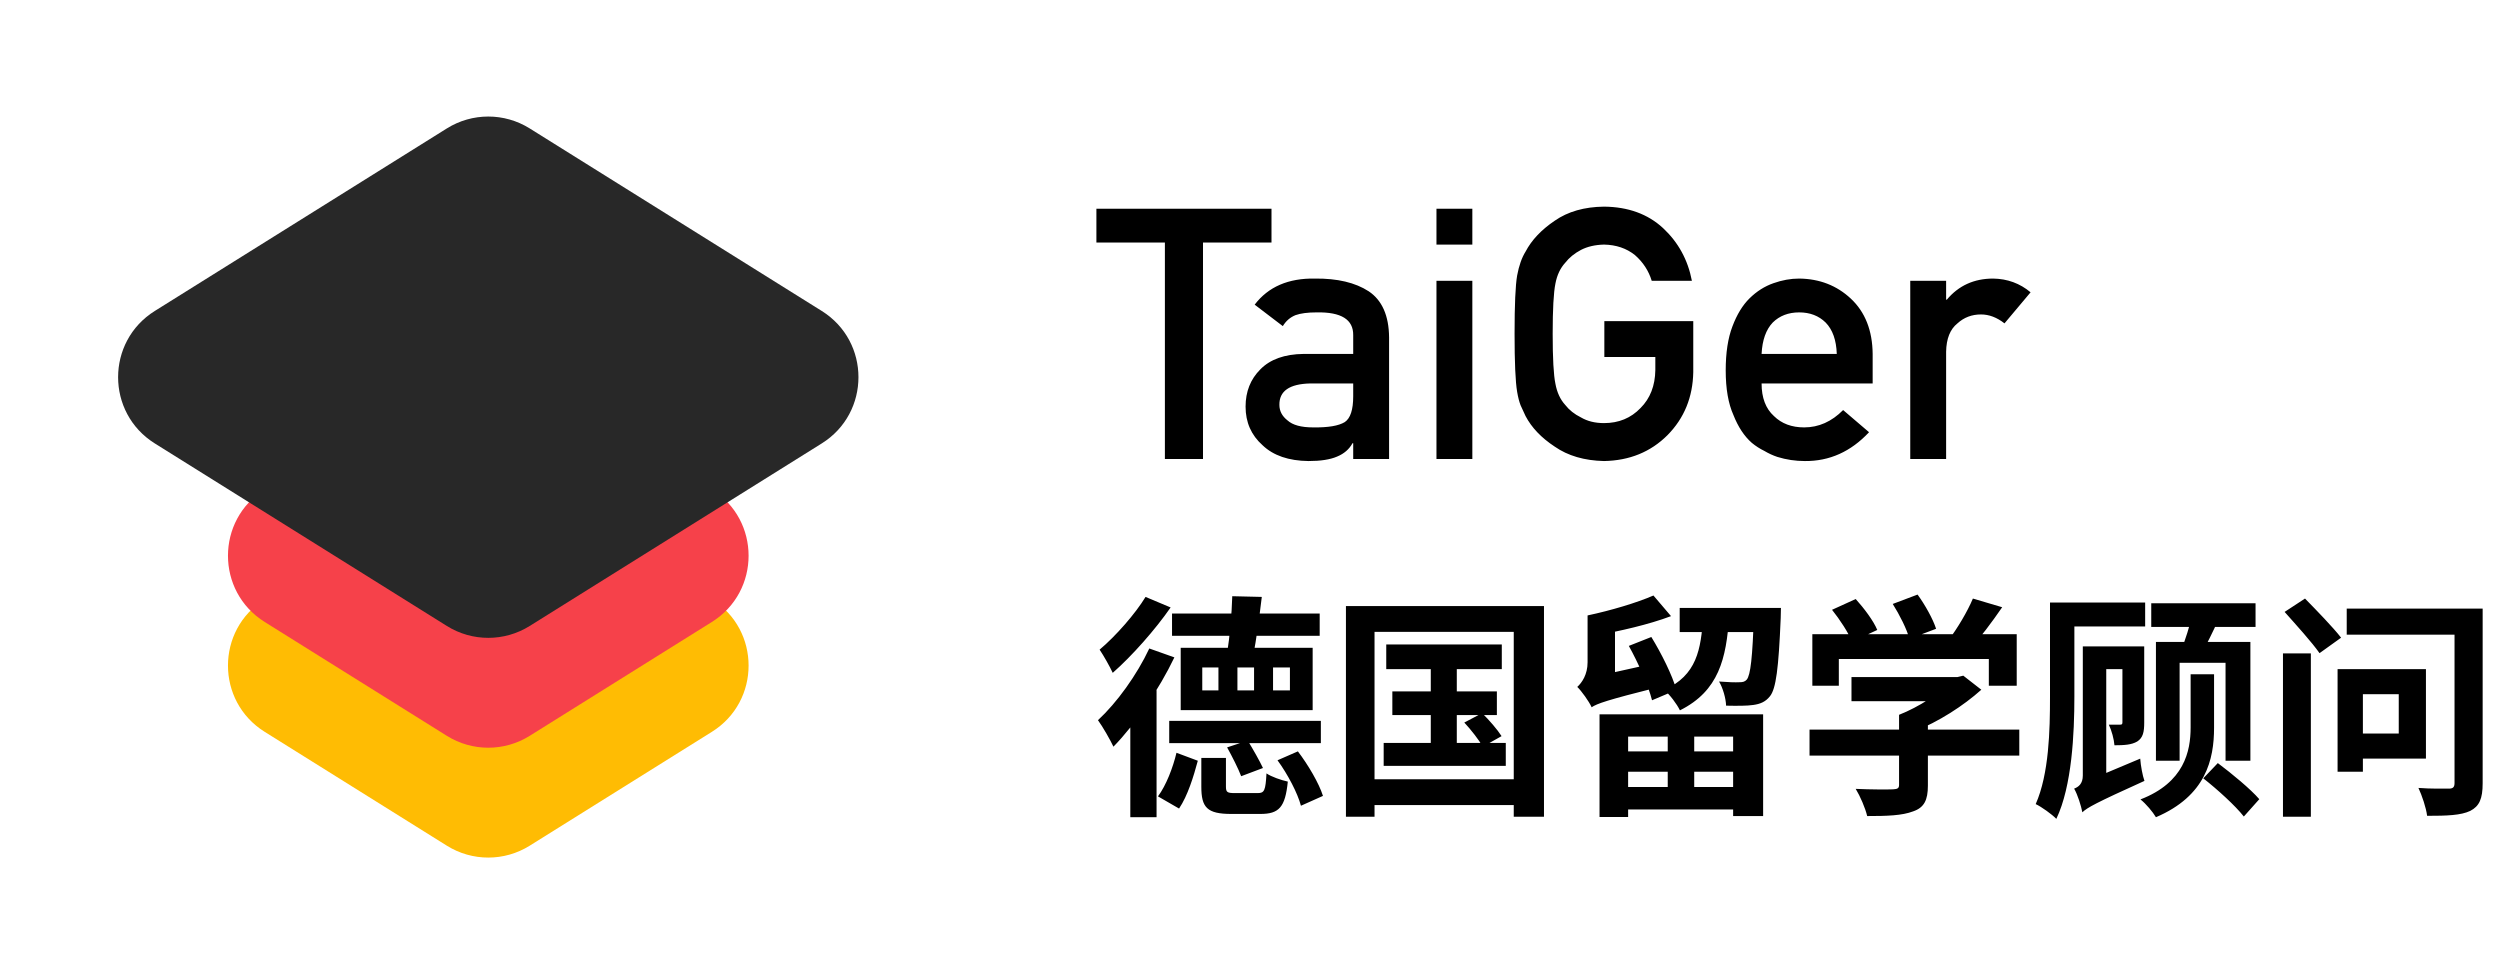
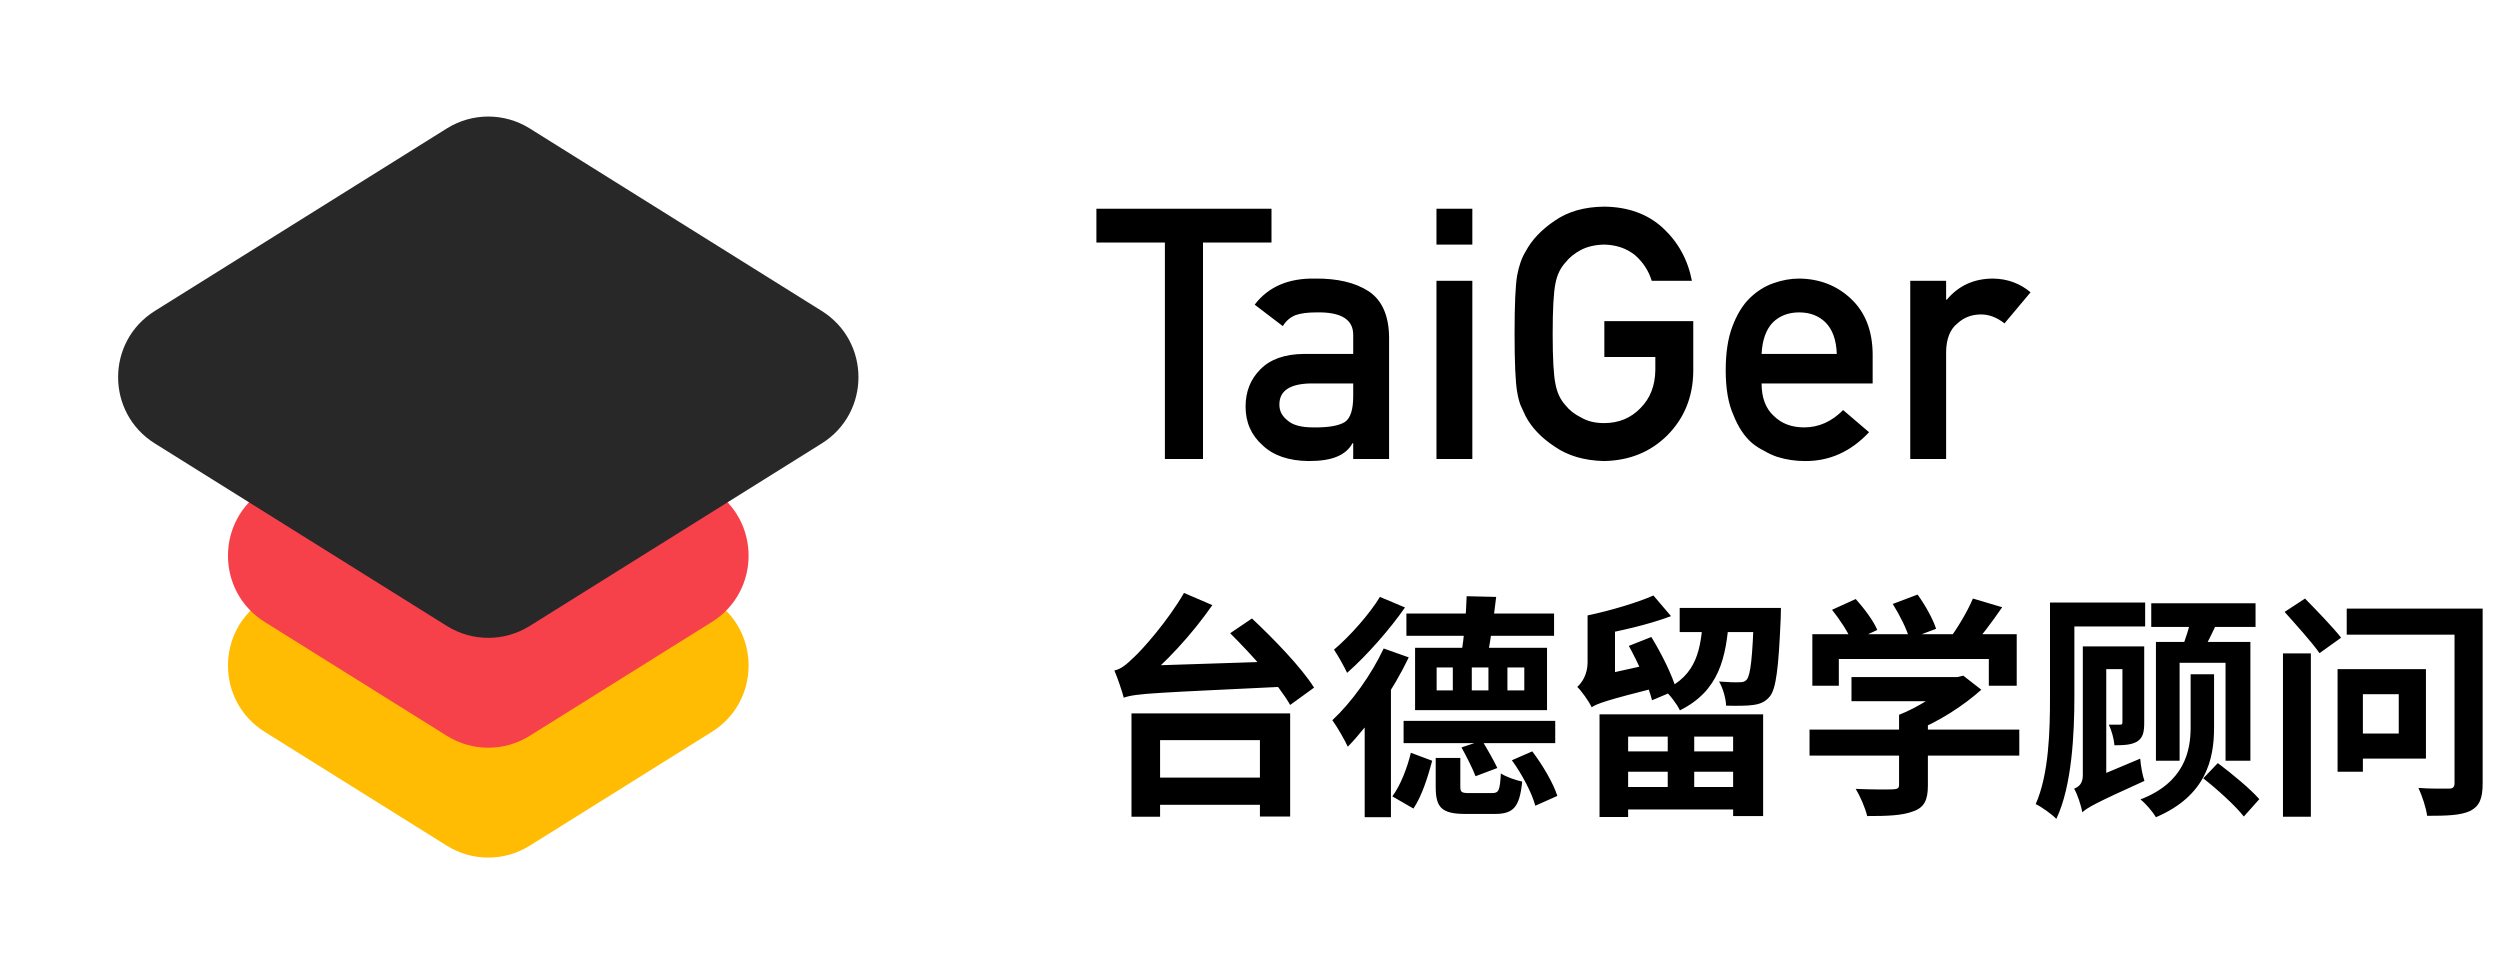
<svg xmlns="http://www.w3.org/2000/svg" width="512" height="200" viewBox="0 0 512 200" fill="none">
  <path d="M91.52 99.425C96.708 96.182 103.292 96.182 108.48 99.425L145.791 122.745C155.818 129.011 155.818 143.614 145.791 149.88L108.48 173.2C103.292 176.443 96.708 176.443 91.52 173.2L54.209 149.88C44.182 143.614 44.182 129.011 54.209 122.745L91.52 99.425Z" fill="#FFBC03" />
  <path d="M91.52 76.925C96.708 73.682 103.292 73.682 108.48 76.925L145.791 100.245C155.818 106.511 155.818 121.114 145.791 127.38L108.48 150.7C103.292 153.943 96.708 153.943 91.52 150.7L54.209 127.38C44.182 121.114 44.182 106.511 54.209 100.245L91.52 76.925Z" fill="#F6414A" />
  <path d="M91.52 26.3C96.708 23.057 103.292 23.057 108.48 26.3L168.291 63.682C178.318 69.949 178.318 84.551 168.291 90.818L108.48 128.2C103.292 131.443 96.708 131.443 91.52 128.2L31.709 90.818C21.682 84.551 21.682 69.949 31.709 63.682L91.52 26.3Z" fill="#282828" />
  <path d="M238.57 94V49.668H224.543V42.742H260.402V49.668H246.375V94H238.57ZM277.137 94V90.766H276.996C276.316 92.008 275.262 92.922 273.832 93.508C272.426 94.117 270.48 94.422 267.996 94.422C263.918 94.375 260.777 93.297 258.574 91.188C256.254 89.125 255.094 86.488 255.094 83.277C255.094 80.207 256.102 77.664 258.117 75.648C260.133 73.586 263.086 72.531 266.977 72.484H277.137V68.652C277.184 65.441 274.688 63.883 269.648 63.977C267.82 63.977 266.379 64.164 265.324 64.539C264.223 64.984 263.355 65.734 262.723 66.789L256.957 62.395C259.746 58.738 263.859 56.957 269.297 57.051C273.891 57.004 277.559 57.871 280.301 59.652C283.043 61.48 284.438 64.621 284.484 69.074V94H277.137ZM277.137 81.168V78.531H268.348C264.082 78.625 261.973 80.09 262.02 82.926C262.02 84.168 262.57 85.223 263.672 86.09C264.727 87.051 266.473 87.531 268.91 87.531C271.98 87.578 274.148 87.215 275.414 86.441C276.562 85.668 277.137 83.91 277.137 81.168ZM294.188 94V57.508H301.535V94H294.188ZM294.188 50.09V42.742H301.535V50.09H294.188ZM328.57 73.117V65.769H346.781V76.211C346.688 81.344 344.93 85.644 341.508 89.113C338.062 92.559 333.727 94.328 328.5 94.422C324.469 94.328 321.105 93.344 318.41 91.469C315.668 89.664 313.676 87.578 312.434 85.211C312.059 84.438 311.719 83.699 311.414 82.996C311.133 82.269 310.898 81.356 310.711 80.254C310.359 78.191 310.184 74.231 310.184 68.371C310.184 62.418 310.359 58.434 310.711 56.418C311.086 54.402 311.66 52.773 312.434 51.531C313.676 49.164 315.668 47.055 318.41 45.203C321.105 43.328 324.469 42.367 328.5 42.32C333.445 42.367 337.477 43.832 340.594 46.715C343.711 49.621 345.68 53.219 346.5 57.508H338.273C337.641 55.445 336.492 53.688 334.828 52.234C333.094 50.852 330.984 50.137 328.5 50.09C326.672 50.137 325.102 50.5 323.789 51.18C322.453 51.883 321.375 52.762 320.555 53.816C319.547 54.918 318.879 56.336 318.551 58.07C318.176 59.898 317.988 63.332 317.988 68.371C317.988 73.41 318.176 76.82 318.551 78.602C318.879 80.383 319.547 81.824 320.555 82.926C321.375 83.981 322.453 84.836 323.789 85.492C325.102 86.266 326.672 86.652 328.5 86.652C331.523 86.652 334.02 85.621 335.988 83.559C337.957 81.59 338.965 79 339.012 75.789V73.117H328.57ZM383.52 78.531H360.773C360.773 81.461 361.617 83.688 363.305 85.211C364.875 86.758 366.938 87.531 369.492 87.531C372.469 87.531 375.129 86.348 377.473 83.981L382.781 88.516C379.055 92.5 374.672 94.469 369.633 94.422C367.711 94.422 365.836 94.141 364.008 93.578C363.094 93.273 362.203 92.863 361.336 92.348C360.422 91.902 359.566 91.352 358.77 90.695C357.223 89.336 355.969 87.438 355.008 85C353.953 82.656 353.426 79.609 353.426 75.859C353.426 72.25 353.883 69.25 354.797 66.859C355.711 64.422 356.883 62.5 358.312 61.094C359.766 59.664 361.395 58.633 363.199 58C364.98 57.367 366.738 57.051 368.473 57.051C372.645 57.098 376.172 58.469 379.055 61.164C381.984 63.906 383.473 67.68 383.52 72.484V78.531ZM360.773 72.484H376.172C376.078 69.648 375.316 67.504 373.887 66.051C372.48 64.668 370.676 63.977 368.473 63.977C366.27 63.977 364.465 64.668 363.059 66.051C361.676 67.504 360.914 69.648 360.773 72.484ZM391.219 94V57.508H398.566V61.375H398.707C401.121 58.492 404.285 57.051 408.199 57.051C411.129 57.098 413.684 58.035 415.863 59.863L410.52 66.227C408.973 65.008 407.367 64.398 405.703 64.398C403.828 64.398 402.223 65.008 400.887 66.227C399.387 67.422 398.613 69.356 398.566 72.027V94H391.219Z" fill="black" />
-   <path d="M240.032 125.656H270.272V130.216H240.032V125.656ZM239.456 147.64H270.512V152.2H239.456V147.64ZM251.312 153.064L255.536 151.672C256.592 153.4 257.984 155.848 258.656 157.288L254.192 158.968C253.616 157.432 252.32 154.888 251.312 153.064ZM246.032 155.224H251.072V161.08C251.072 162.232 251.312 162.424 252.896 162.424C253.568 162.424 256.688 162.424 257.6 162.424C258.944 162.424 259.184 161.896 259.376 158.392C260.336 159.064 262.4 159.784 263.744 160.072C263.216 165.352 261.92 166.696 258.128 166.696C257.12 166.696 253.232 166.696 252.176 166.696C247.184 166.696 246.032 165.352 246.032 161.128V155.224ZM240.944 154.168L245.312 155.8C244.448 159.016 243.248 162.952 241.472 165.592L237.152 163.096C238.832 160.84 240.224 157.192 240.944 154.168ZM261.632 155.704L265.808 153.88C267.92 156.664 270.128 160.408 270.944 163L266.432 165.016C265.76 162.472 263.744 158.584 261.632 155.704ZM260.72 136.696V141.4H264.176V136.696H260.72ZM253.424 136.696V141.4H256.832V136.696H253.424ZM246.224 136.696V141.4H249.536V136.696H246.224ZM241.808 132.664H268.832V145.432H241.808V132.664ZM252.368 122.104L258.416 122.248C257.888 126.616 257.264 131.176 256.688 134.104L251.312 133.768C251.84 130.552 252.272 125.656 252.368 122.104ZM235.376 132.808L240.512 134.632C237.392 141.16 232.496 148.36 228.032 152.92C227.456 151.672 225.824 148.792 224.864 147.496C228.752 143.896 232.832 138.232 235.376 132.808ZM234.608 122.248L239.744 124.408C236.576 128.968 231.872 134.296 227.888 137.8C227.312 136.552 226.016 134.248 225.2 133.048C228.512 130.264 232.544 125.656 234.608 122.248ZM231.488 143.224L234.176 140.488L236.864 141.352V167.368H231.488V143.224ZM283.904 131.992H307.568V137.032H283.904V131.992ZM285.152 141.592H306.56V146.44H285.152V141.592ZM283.376 152.152H308.384V156.856H283.376V152.152ZM293.024 133.576H298.352V154.648H293.024V133.576ZM299.888 147.976L303.536 146.056C304.976 147.448 306.704 149.464 307.52 150.76L303.68 152.92C302.912 151.576 301.28 149.464 299.888 147.976ZM275.648 124.12H316.208V167.272H310.016V129.4H281.504V167.272H275.648V124.12ZM278.816 159.592H312.848V164.872H278.816V159.592ZM327.584 146.296H361.088V167.128H354.944V150.856H333.44V167.32H327.584V146.296ZM330.512 153.88H357.44V158.056H330.512V153.88ZM344 124.504H361.184V129.448H344V124.504ZM330.512 161.176H357.44V165.784H330.512V161.176ZM341.552 148.264H346.976V163.768H341.552V148.264ZM359.216 124.504H364.736C364.736 124.504 364.688 125.944 364.688 126.616C364.256 136.888 363.728 141.064 362.48 142.6C361.568 143.752 360.464 144.184 359.072 144.376C357.824 144.568 355.76 144.568 353.504 144.52C353.456 142.984 352.832 140.872 352.064 139.576C353.84 139.72 355.472 139.768 356.24 139.72C356.912 139.72 357.344 139.624 357.728 139.192C358.496 138.28 358.928 134.776 359.216 125.368V124.504ZM338.624 121.96L342.224 126.184C337.664 127.912 331.712 129.256 326.672 130.168C326.432 129.016 325.712 127.144 325.136 126.04C329.888 125.032 335.216 123.448 338.624 121.96ZM348.8 126.232H354.128C353.552 134.872 352.016 141.496 344.048 145.48C343.424 144.184 341.984 142.264 340.832 141.304C347.504 138.28 348.368 133.048 348.8 126.232ZM333.584 132.28L338.192 130.456C340.256 133.816 342.512 138.328 343.328 141.304L338.336 143.416C337.616 140.488 335.552 135.832 333.584 132.28ZM325.952 144.856L325.472 140.104L327.68 138.328L338.48 135.928C338.768 137.416 339.248 139.528 339.632 140.728C328.976 143.416 327.104 144.088 325.952 144.856ZM325.952 144.808C325.424 143.656 323.888 141.496 323.024 140.68C323.984 139.816 325.136 138.136 325.136 135.64V126.04H330.752V138.712C330.752 138.712 325.952 142.744 325.952 144.808ZM379.184 138.664H401.312V143.608H379.184V138.664ZM370.592 149.416H413.552V154.744H370.592V149.416ZM388.928 146.392H394.832V160.888C394.832 163.864 394.064 165.4 391.808 166.168C389.552 167.032 386.48 167.128 382.4 167.128C382.016 165.496 380.96 163.048 380.048 161.56C383.12 161.704 386.72 161.704 387.68 161.656C388.64 161.608 388.928 161.416 388.928 160.744V146.392ZM399.44 138.664H400.88L402.08 138.376L405.776 141.256C402.128 144.52 397.04 147.832 391.904 149.848C391.184 148.84 389.744 147.256 388.928 146.392C392.96 144.808 397.472 141.88 399.44 139.672V138.664ZM371.168 129.88H413.024V140.44H407.312V134.968H376.592V140.44H371.168V129.88ZM404.048 122.584L410.048 124.36C407.936 127.432 405.488 130.696 403.568 132.76L399.056 131.08C400.832 128.776 402.944 125.224 404.048 122.584ZM375.2 124.888L380.048 122.68C381.776 124.6 383.696 127.144 384.464 129.016L379.28 131.416C378.608 129.64 376.784 126.856 375.2 124.888ZM387.632 123.688L392.72 121.768C394.256 123.88 395.888 126.808 396.512 128.776L391.04 130.84C390.56 128.92 389.024 125.896 387.632 123.688ZM422.192 123.4H439.328V128.296H422.192V123.4ZM419.84 123.4H424.832V142.696C424.832 150.136 424.352 160.984 421.136 167.704C420.272 166.792 418.064 165.208 416.912 164.68C419.648 158.488 419.84 149.512 419.84 142.744V123.4ZM434.672 132.376H439.136V147.976C439.136 149.896 438.896 151.096 437.696 151.864C436.544 152.536 435.056 152.632 433.04 152.632C432.944 151.384 432.464 149.608 431.888 148.408C432.944 148.408 433.856 148.408 434.192 148.408C434.576 148.408 434.672 148.312 434.672 147.928V132.376ZM429.296 132.376H437.312V137.032H429.296V132.376ZM426.464 166.36L425.744 161.656L427.472 159.928L438.32 155.368C438.416 156.808 438.8 158.872 439.184 159.928C429.2 164.44 427.472 165.4 426.464 166.36ZM426.464 166.36C426.224 165.064 425.504 162.76 424.784 161.512C425.648 161.176 426.56 160.552 426.56 158.824V132.376H431.36V162.952C431.36 162.952 426.464 164.68 426.464 166.36ZM440.576 123.544H461.936V128.392H440.576V123.544ZM448.88 126.184L454.352 126.856C453.2 129.4 451.904 132.04 450.896 133.768L446.768 132.952C447.584 130.984 448.448 128.2 448.88 126.184ZM441.536 131.464H460.88V155.8H455.792V135.736H446.384V155.8H441.536V131.464ZM448.64 138.088H453.44V149.032C453.44 155.56 451.76 163 441.536 167.368C440.912 166.312 439.52 164.632 438.368 163.72C447.344 160.264 448.64 153.832 448.64 148.984V138.088ZM451.232 159.4L454.208 156.28C457.088 158.44 460.928 161.608 462.704 163.672L459.536 167.224C457.808 165.016 454.16 161.704 451.232 159.4ZM467.552 133.816H473.264V167.272H467.552V133.816ZM467.888 125.32L472.064 122.584C474.416 124.984 477.824 128.488 479.456 130.6L475.04 133.768C473.504 131.56 470.24 127.96 467.888 125.32ZM480.608 124.648H506.72V129.976H480.608V124.648ZM502.688 124.648H508.448V160.408C508.448 163.576 507.776 165.112 505.904 166.072C503.984 166.984 501.152 167.08 497.072 167.08C496.88 165.448 496.016 162.904 495.296 161.368C497.744 161.56 500.72 161.512 501.536 161.512C502.4 161.512 502.688 161.176 502.688 160.36V124.648ZM481.616 137.032H496.832V155.368H481.616V150.232H491.264V142.168H481.616V137.032ZM478.736 137.032H483.92V158.056H478.736V137.032Z" fill="black" />
+   <path d="M234.56 159.256H261.008V164.824H234.56V159.256ZM231.728 146.104H264.224V167.224H258.032V151.576H237.584V167.272H231.728V146.104ZM251.936 129.688L256.4 126.664C260.816 130.792 266.576 136.744 269.12 140.824L264.224 144.376C261.92 140.296 256.4 134.104 251.936 129.688ZM230.144 142.888C229.856 141.736 228.896 138.856 228.224 137.32C229.568 137.032 230.672 136.12 232.256 134.584C233.936 133.048 239.168 127.192 242.48 121.432L248.288 123.928C244.016 130.072 238.544 135.928 233.552 139.96V140.152C233.552 140.152 230.144 141.832 230.144 142.888ZM230.144 142.888L230.048 138.376L233.936 136.36L263.456 135.4C263.504 136.984 263.744 139.336 263.984 140.584C236.336 141.928 232.736 141.976 230.144 142.888ZM288.032 125.656H318.272V130.216H288.032V125.656ZM287.456 147.64H318.512V152.2H287.456V147.64ZM299.312 153.064L303.536 151.672C304.592 153.4 305.984 155.848 306.656 157.288L302.192 158.968C301.616 157.432 300.32 154.888 299.312 153.064ZM294.032 155.224H299.072V161.08C299.072 162.232 299.312 162.424 300.896 162.424C301.568 162.424 304.688 162.424 305.6 162.424C306.944 162.424 307.184 161.896 307.376 158.392C308.336 159.064 310.4 159.784 311.744 160.072C311.216 165.352 309.92 166.696 306.128 166.696C305.12 166.696 301.232 166.696 300.176 166.696C295.184 166.696 294.032 165.352 294.032 161.128V155.224ZM288.944 154.168L293.312 155.8C292.448 159.016 291.248 162.952 289.472 165.592L285.152 163.096C286.832 160.84 288.224 157.192 288.944 154.168ZM309.632 155.704L313.808 153.88C315.92 156.664 318.128 160.408 318.944 163L314.432 165.016C313.76 162.472 311.744 158.584 309.632 155.704ZM308.72 136.696V141.4H312.176V136.696H308.72ZM301.424 136.696V141.4H304.832V136.696H301.424ZM294.224 136.696V141.4H297.536V136.696H294.224ZM289.808 132.664H316.832V145.432H289.808V132.664ZM300.368 122.104L306.416 122.248C305.888 126.616 305.264 131.176 304.688 134.104L299.312 133.768C299.84 130.552 300.272 125.656 300.368 122.104ZM283.376 132.808L288.512 134.632C285.392 141.16 280.496 148.36 276.032 152.92C275.456 151.672 273.824 148.792 272.864 147.496C276.752 143.896 280.832 138.232 283.376 132.808ZM282.608 122.248L287.744 124.408C284.576 128.968 279.872 134.296 275.888 137.8C275.312 136.552 274.016 134.248 273.2 133.048C276.512 130.264 280.544 125.656 282.608 122.248ZM279.488 143.224L282.176 140.488L284.864 141.352V167.368H279.488V143.224ZM327.584 146.296H361.088V167.128H354.944V150.856H333.44V167.32H327.584V146.296ZM330.512 153.88H357.44V158.056H330.512V153.88ZM344 124.504H361.184V129.448H344V124.504ZM330.512 161.176H357.44V165.784H330.512V161.176ZM341.552 148.264H346.976V163.768H341.552V148.264ZM359.216 124.504H364.736C364.736 124.504 364.688 125.944 364.688 126.616C364.256 136.888 363.728 141.064 362.48 142.6C361.568 143.752 360.464 144.184 359.072 144.376C357.824 144.568 355.76 144.568 353.504 144.52C353.456 142.984 352.832 140.872 352.064 139.576C353.84 139.72 355.472 139.768 356.24 139.72C356.912 139.72 357.344 139.624 357.728 139.192C358.496 138.28 358.928 134.776 359.216 125.368V124.504ZM338.624 121.96L342.224 126.184C337.664 127.912 331.712 129.256 326.672 130.168C326.432 129.016 325.712 127.144 325.136 126.04C329.888 125.032 335.216 123.448 338.624 121.96ZM348.8 126.232H354.128C353.552 134.872 352.016 141.496 344.048 145.48C343.424 144.184 341.984 142.264 340.832 141.304C347.504 138.28 348.368 133.048 348.8 126.232ZM333.584 132.28L338.192 130.456C340.256 133.816 342.512 138.328 343.328 141.304L338.336 143.416C337.616 140.488 335.552 135.832 333.584 132.28ZM325.952 144.856L325.472 140.104L327.68 138.328L338.48 135.928C338.768 137.416 339.248 139.528 339.632 140.728C328.976 143.416 327.104 144.088 325.952 144.856ZM325.952 144.808C325.424 143.656 323.888 141.496 323.024 140.68C323.984 139.816 325.136 138.136 325.136 135.64V126.04H330.752V138.712C330.752 138.712 325.952 142.744 325.952 144.808ZM379.184 138.664H401.312V143.608H379.184V138.664ZM370.592 149.416H413.552V154.744H370.592V149.416ZM388.928 146.392H394.832V160.888C394.832 163.864 394.064 165.4 391.808 166.168C389.552 167.032 386.48 167.128 382.4 167.128C382.016 165.496 380.96 163.048 380.048 161.56C383.12 161.704 386.72 161.704 387.68 161.656C388.64 161.608 388.928 161.416 388.928 160.744V146.392ZM399.44 138.664H400.88L402.08 138.376L405.776 141.256C402.128 144.52 397.04 147.832 391.904 149.848C391.184 148.84 389.744 147.256 388.928 146.392C392.96 144.808 397.472 141.88 399.44 139.672V138.664ZM371.168 129.88H413.024V140.44H407.312V134.968H376.592V140.44H371.168V129.88ZM404.048 122.584L410.048 124.36C407.936 127.432 405.488 130.696 403.568 132.76L399.056 131.08C400.832 128.776 402.944 125.224 404.048 122.584ZM375.2 124.888L380.048 122.68C381.776 124.6 383.696 127.144 384.464 129.016L379.28 131.416C378.608 129.64 376.784 126.856 375.2 124.888ZM387.632 123.688L392.72 121.768C394.256 123.88 395.888 126.808 396.512 128.776L391.04 130.84C390.56 128.92 389.024 125.896 387.632 123.688ZM422.192 123.4H439.328V128.296H422.192V123.4ZM419.84 123.4H424.832V142.696C424.832 150.136 424.352 160.984 421.136 167.704C420.272 166.792 418.064 165.208 416.912 164.68C419.648 158.488 419.84 149.512 419.84 142.744V123.4ZM434.672 132.376H439.136V147.976C439.136 149.896 438.896 151.096 437.696 151.864C436.544 152.536 435.056 152.632 433.04 152.632C432.944 151.384 432.464 149.608 431.888 148.408C432.944 148.408 433.856 148.408 434.192 148.408C434.576 148.408 434.672 148.312 434.672 147.928V132.376ZM429.296 132.376H437.312V137.032H429.296V132.376ZM426.464 166.36L425.744 161.656L427.472 159.928L438.32 155.368C438.416 156.808 438.8 158.872 439.184 159.928C429.2 164.44 427.472 165.4 426.464 166.36ZM426.464 166.36C426.224 165.064 425.504 162.76 424.784 161.512C425.648 161.176 426.56 160.552 426.56 158.824V132.376H431.36V162.952C431.36 162.952 426.464 164.68 426.464 166.36ZM440.576 123.544H461.936V128.392H440.576V123.544ZM448.88 126.184L454.352 126.856C453.2 129.4 451.904 132.04 450.896 133.768L446.768 132.952C447.584 130.984 448.448 128.2 448.88 126.184ZM441.536 131.464H460.88V155.8H455.792V135.736H446.384V155.8H441.536V131.464ZM448.64 138.088H453.44V149.032C453.44 155.56 451.76 163 441.536 167.368C440.912 166.312 439.52 164.632 438.368 163.72C447.344 160.264 448.64 153.832 448.64 148.984V138.088ZM451.232 159.4L454.208 156.28C457.088 158.44 460.928 161.608 462.704 163.672L459.536 167.224C457.808 165.016 454.16 161.704 451.232 159.4ZM467.552 133.816H473.264V167.272H467.552V133.816ZM467.888 125.32L472.064 122.584C474.416 124.984 477.824 128.488 479.456 130.6L475.04 133.768C473.504 131.56 470.24 127.96 467.888 125.32ZM480.608 124.648H506.72V129.976H480.608V124.648ZM502.688 124.648H508.448V160.408C508.448 163.576 507.776 165.112 505.904 166.072C503.984 166.984 501.152 167.08 497.072 167.08C496.88 165.448 496.016 162.904 495.296 161.368C497.744 161.56 500.72 161.512 501.536 161.512C502.4 161.512 502.688 161.176 502.688 160.36V124.648ZM481.616 137.032H496.832V155.368H481.616V150.232H491.264V142.168H481.616V137.032ZM478.736 137.032H483.92V158.056H478.736V137.032Z" fill="black" />
</svg>
